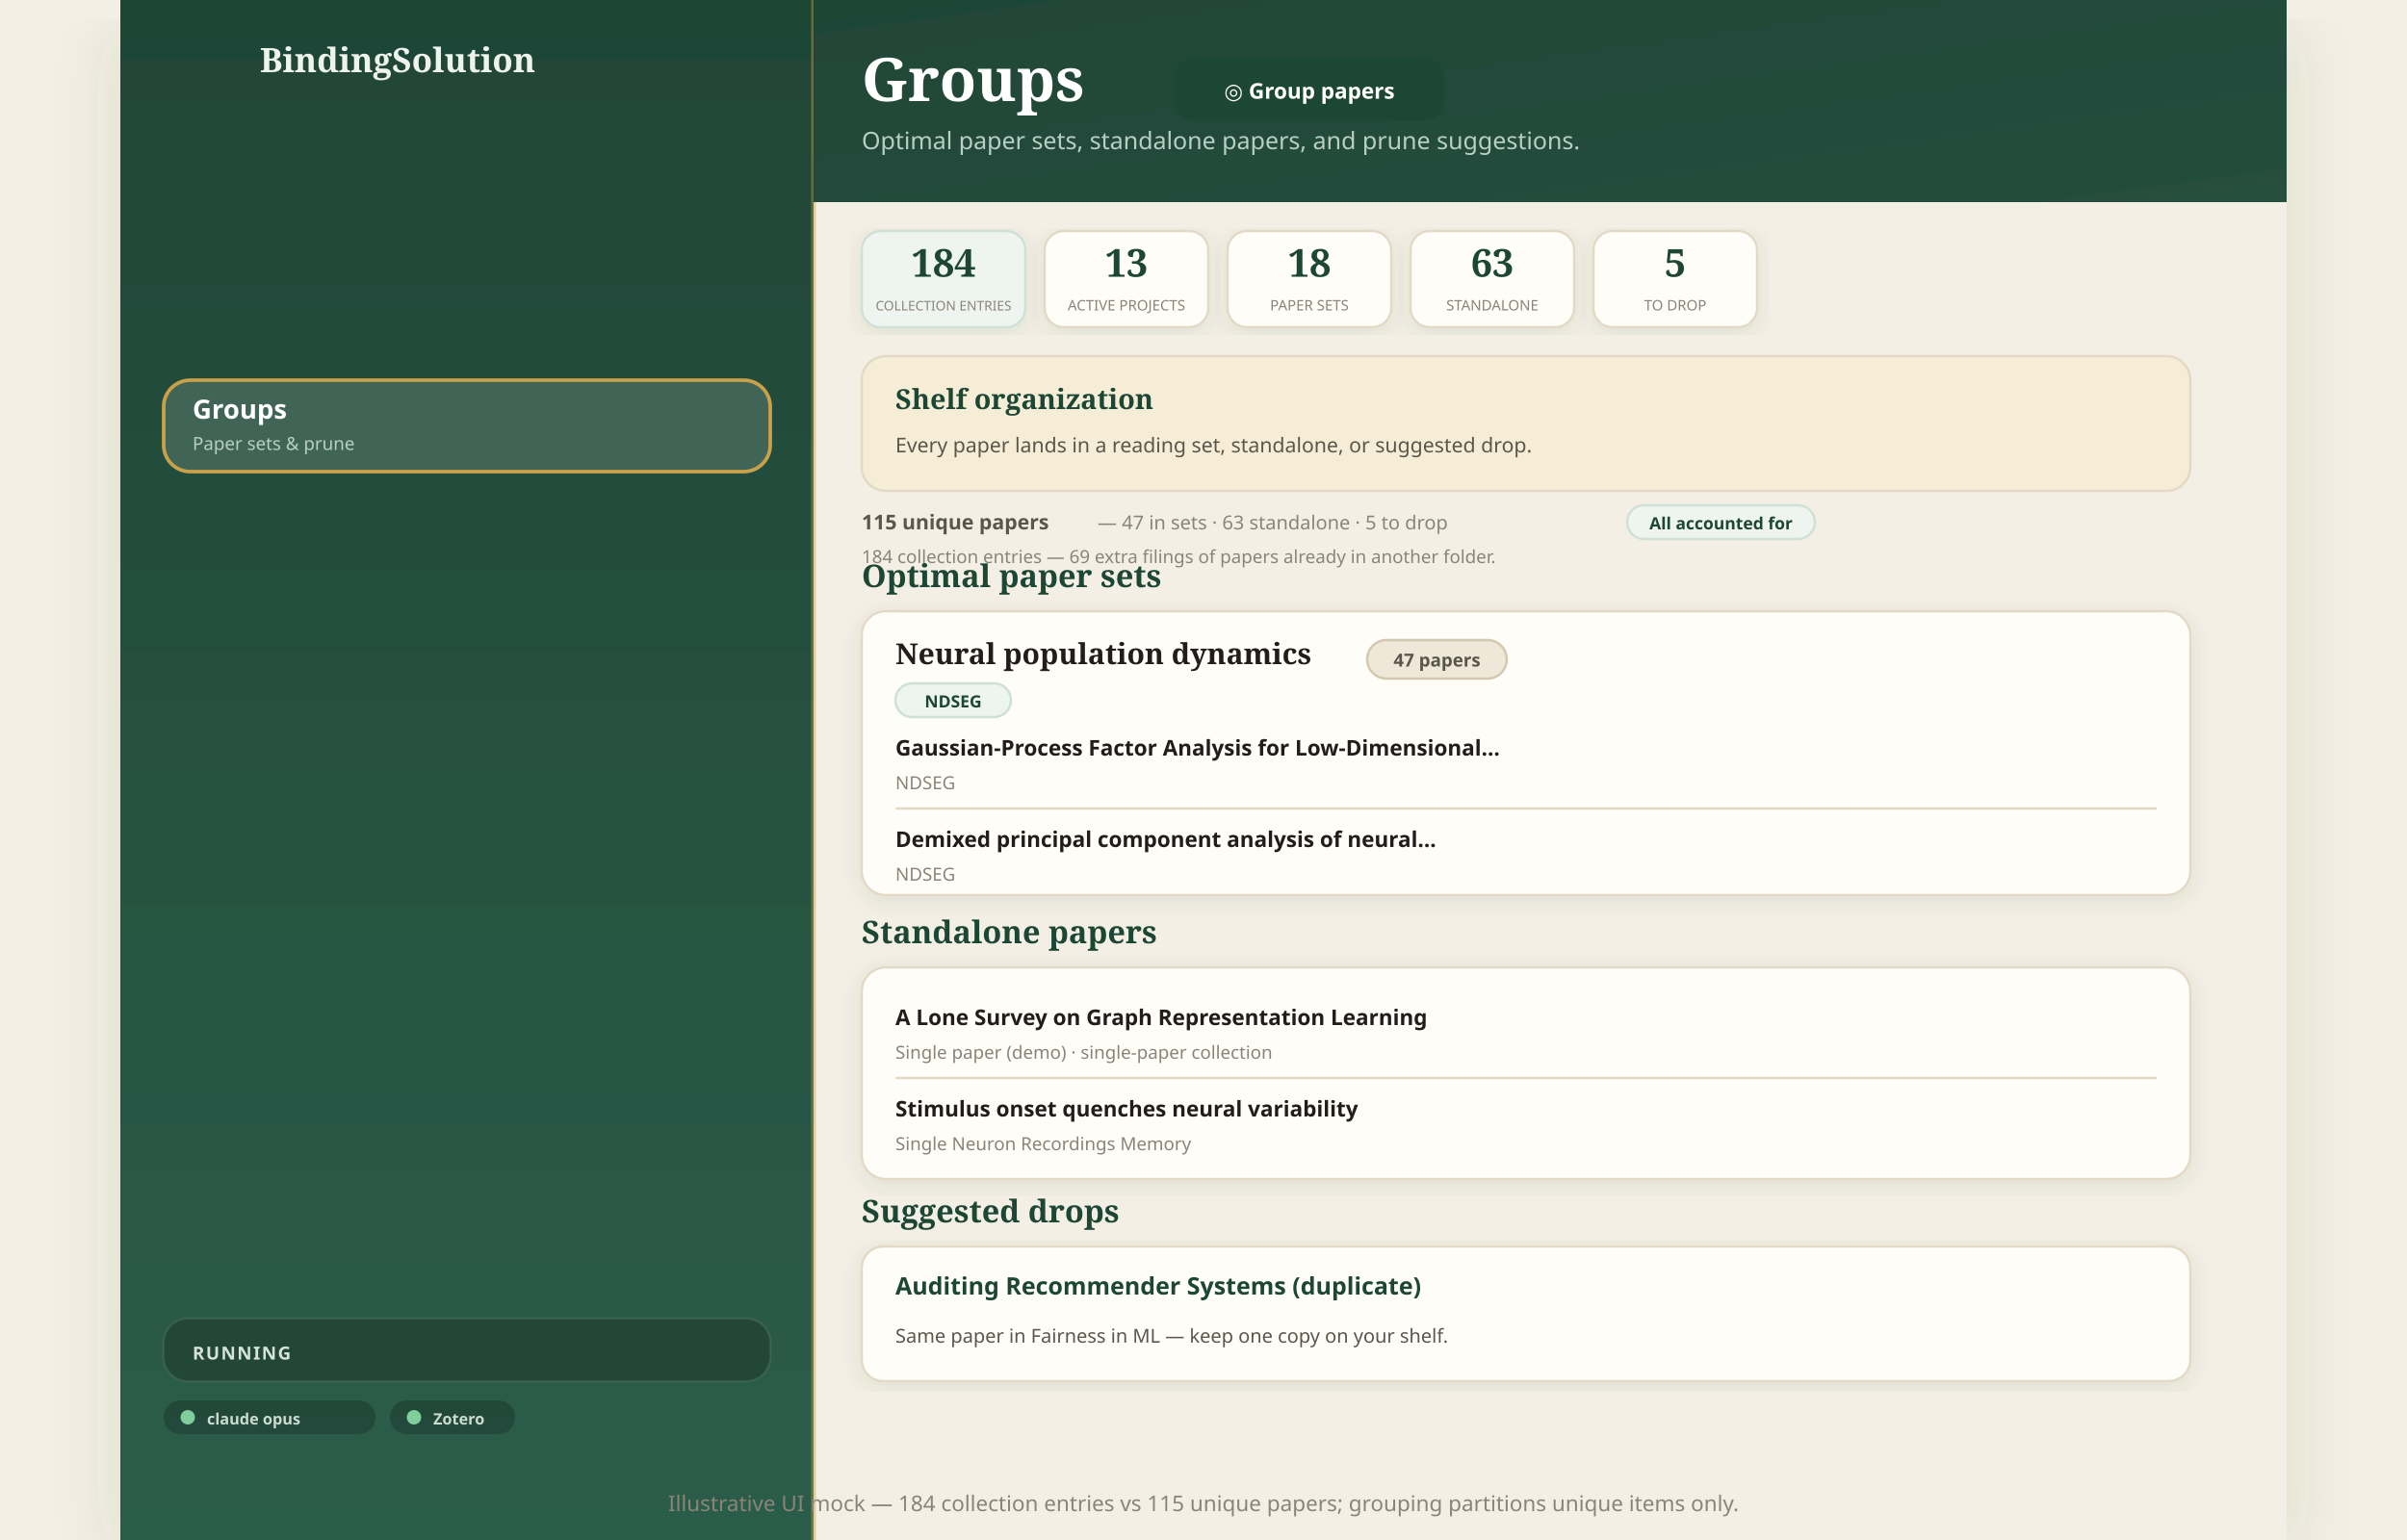
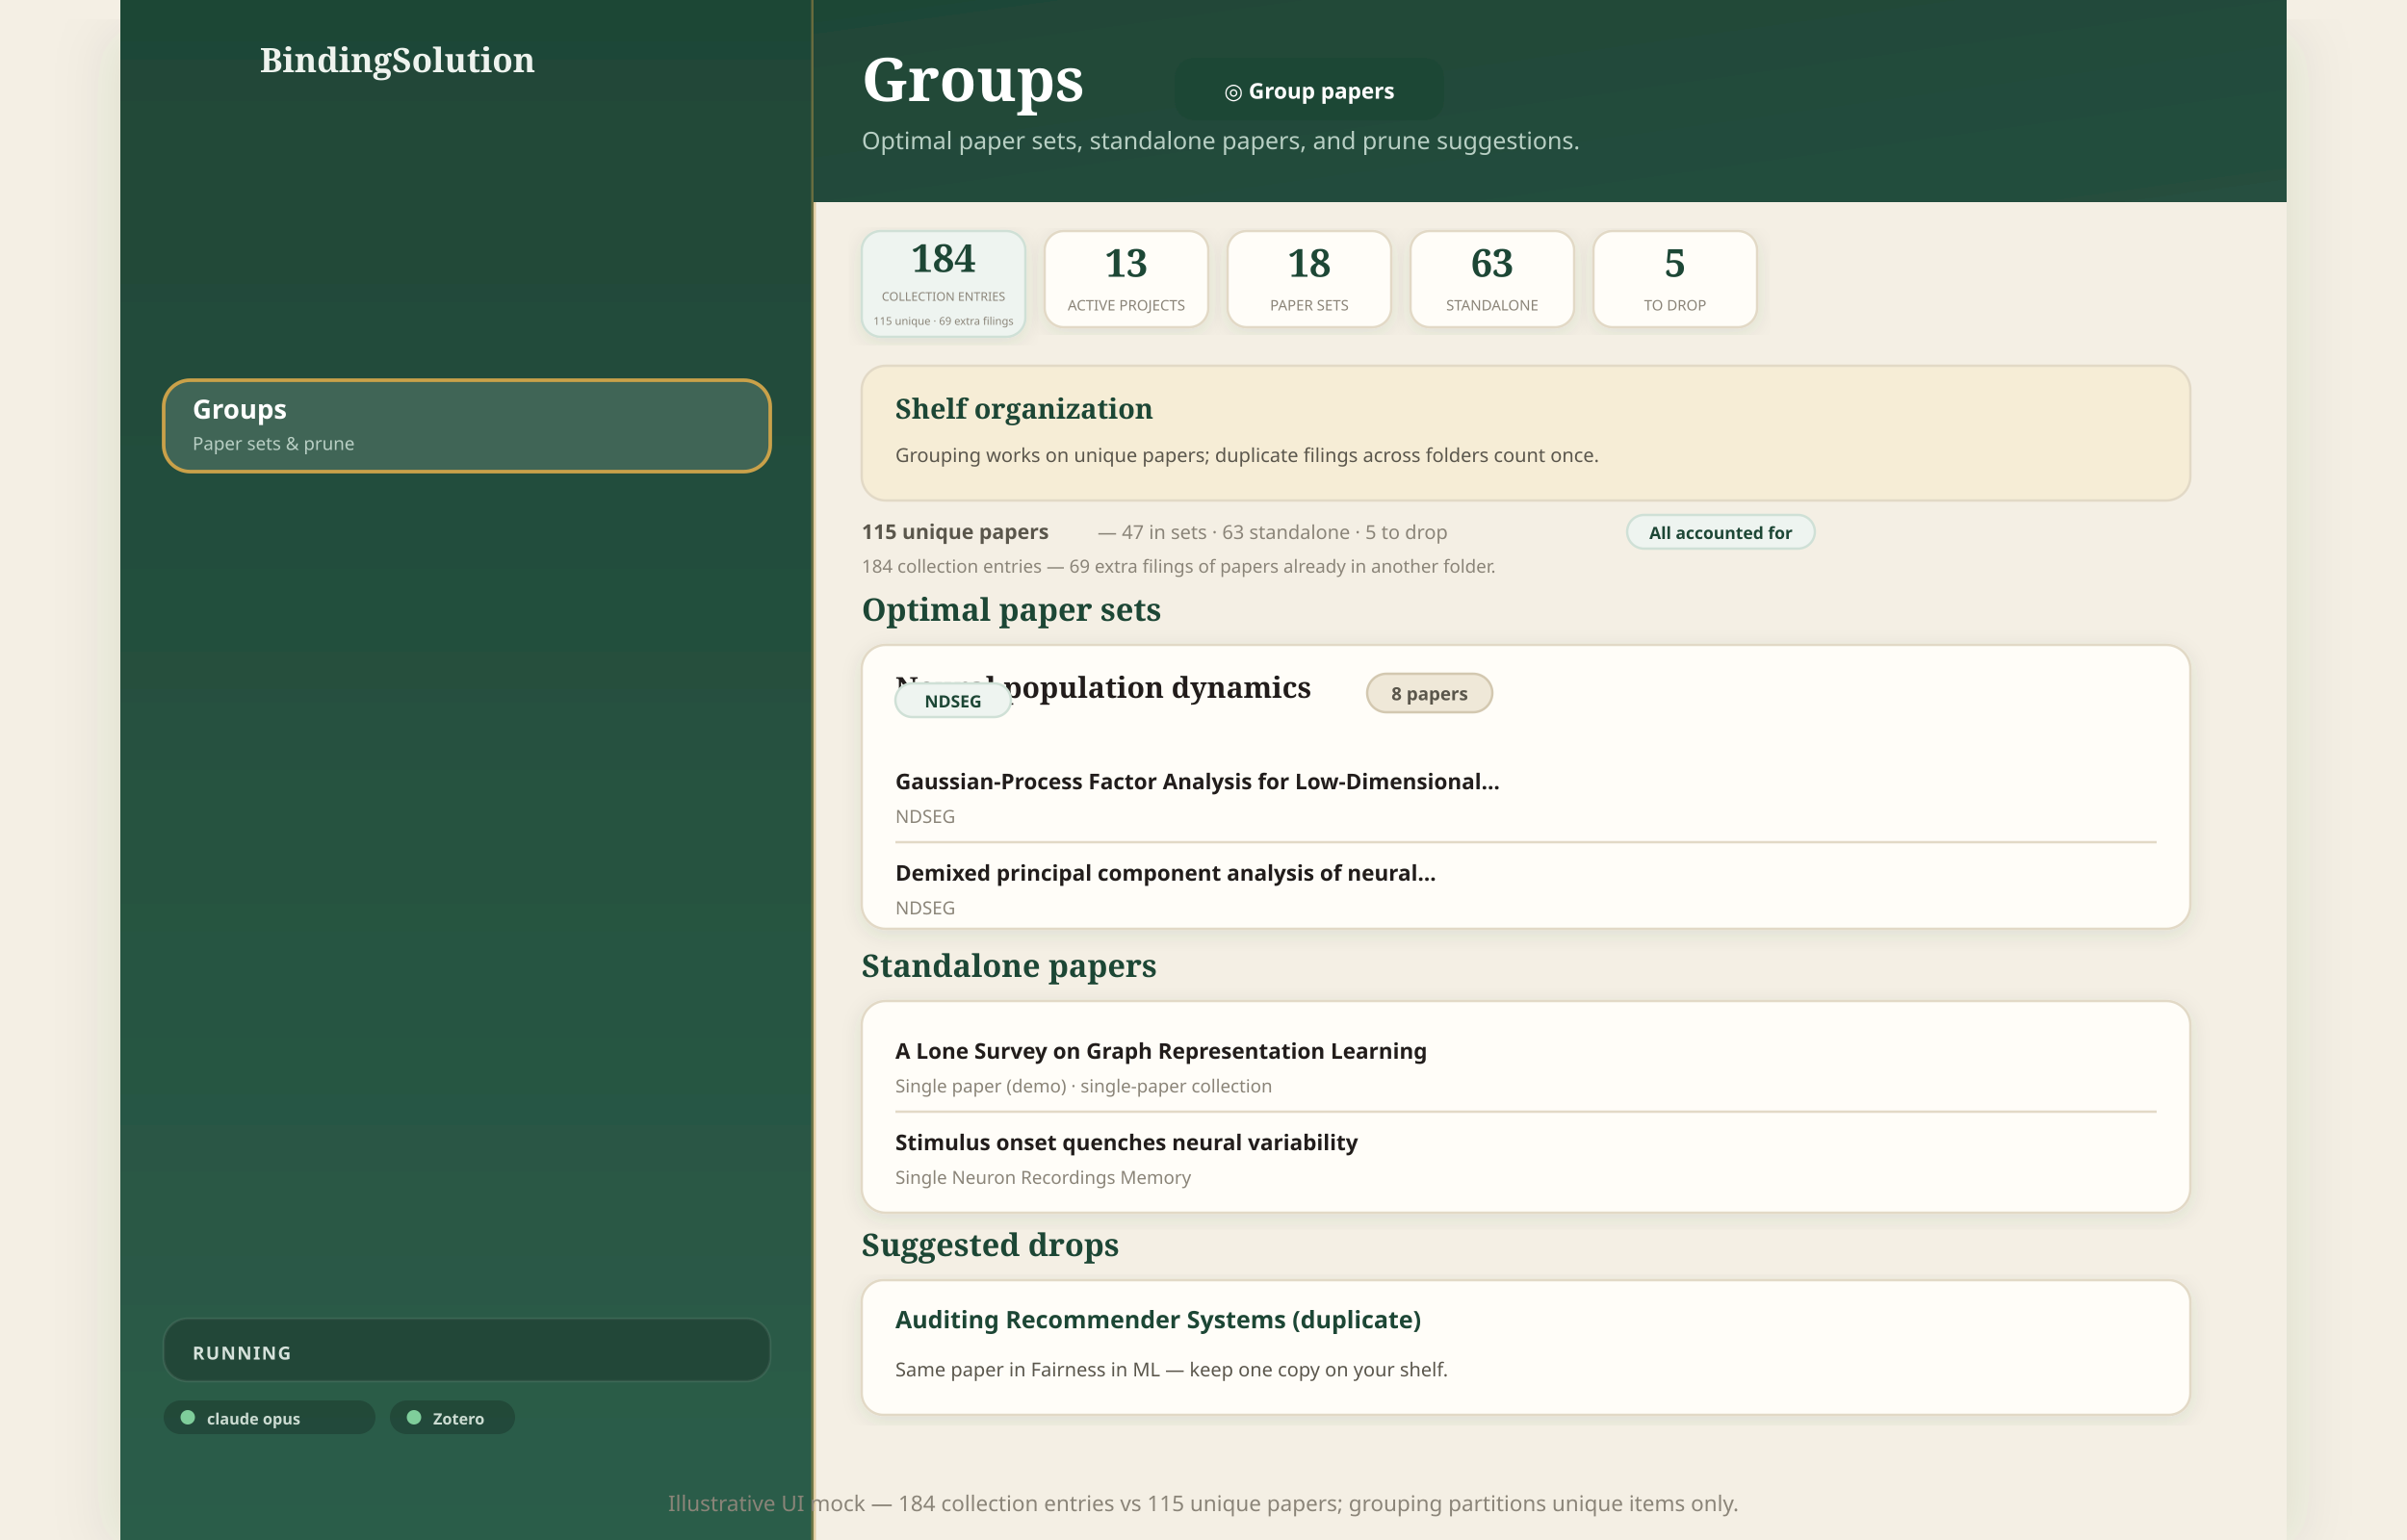
<svg xmlns="http://www.w3.org/2000/svg" viewBox="0 0 1000 640" width="1000" height="640" role="img" aria-label="Groups view with paper sets, standalone papers, and drop suggestions">
  <defs>
    <linearGradient id="green" x1="0" y1="0" x2="0" y2="1">
      <stop offset="0" stop-color="#1f4636" />
      <stop offset="1" stop-color="#2c5d49" />
    </linearGradient>
    <linearGradient id="hero" x1="0" y1="0" x2="1" y2="1">
      <stop offset="0" stop-color="#1f4636" />
      <stop offset="1" stop-color="#254f3f" />
    </linearGradient>
    <filter id="shellShadow" x="-4%" y="-2%" width="108%" height="104%">
      <feDropShadow dx="0" dy="8" stdDeviation="14" flood-color="#1f4636" flood-opacity="0.12" />
    </filter>
    <filter id="shadow" x="-8%" y="-8%" width="116%" height="116%">
      <feDropShadow dx="0" dy="2" stdDeviation="4" flood-color="#1f4636" flood-opacity="0.1" />
    </filter>
  </defs>
  <rect width="1000" height="640" fill="#f4efe4" />
  <g filter="url(#shellShadow)">
    <rect x="50" y="0" width="900" height="640" fill="#f4efe4" />
    <rect x="50" y="0" width="288" height="640" fill="url(#green)" />
    <line x1="338" y1="0" x2="338" y2="640" stroke="#caa14a" stroke-width="2" stroke-opacity="0.42" />
    <g transform="translate(50, 0)">
      <text x="58" y="30" fill="#eef3ee" font-family="Georgia, serif" font-size="14" font-weight="700">BindingSolution</text>
      <rect x="18" y="158" width="252" height="38" rx="11" fill="rgba(255,255,255,0.14)" stroke="#caa14a" stroke-width="1.5" />
      <text x="30" y="174" fill="#fff" font-family="system-ui, sans-serif" font-size="11" font-weight="600">Groups</text>
      <text x="30" y="187" fill="#b8cfc4" font-family="system-ui, sans-serif" font-size="7.5">Paper sets &amp; prune</text>
      <rect x="18" y="548" width="252" height="26" rx="10" fill="rgba(0,0,0,0.22)" stroke="rgba(255,255,255,0.08)" />
      <text x="30" y="565" fill="#d6e2db" font-family="system-ui, sans-serif" font-size="7.5" font-weight="600" letter-spacing="0.6">RUNNING</text>
      <rect x="18" y="582" width="88" height="14" rx="7" fill="rgba(0,0,0,0.2)" />
      <circle cx="28" cy="589" r="3" fill="#7fce9b" />
      <text x="36" y="592" fill="#cbdbd1" font-size="6.5" font-family="system-ui, sans-serif" font-weight="600">claude opus</text>
      <rect x="112" y="582" width="52" height="14" rx="7" fill="rgba(0,0,0,0.2)" />
      <circle cx="122" cy="589" r="3" fill="#7fce9b" />
      <text x="130" y="592" fill="#cbdbd1" font-size="6.5" font-family="system-ui, sans-serif" font-weight="600">Zotero</text>
    </g>
    <rect x="338" y="0" width="612" height="84" fill="url(#hero)" />
    <text x="358" y="42" fill="#fff" font-family="Georgia, serif" font-size="25" font-weight="600">Groups</text>
    <text x="358" y="62" fill="#b8cfc4" font-family="system-ui, sans-serif" font-size="10">Optimal paper sets, standalone papers, and prune suggestions.</text>
    <rect x="488" y="24" width="112" height="26" rx="8" fill="#1f4636" />
    <text x="544" y="41" fill="#fff" font-family="system-ui, sans-serif" font-size="9" font-weight="600" text-anchor="middle">◎ Group papers</text>
    <g transform="translate(358, 96)">
-       <rect x="0" y="0" width="68" height="40" rx="8" fill="#eef4f0" stroke="#cfe0d6" filter="url(#shadow)" />
-       <text x="34" y="19" fill="#1f4636" font-size="16" font-weight="700" text-anchor="middle" font-family="Georgia, serif">184</text>
-       <text x="34" y="33" fill="#8a8478" font-size="5.5" text-anchor="middle" font-family="system-ui, sans-serif">COLLECTION ENTRIES</text>
+       <rect x="0" y="0" width="68" height="44" rx="8" fill="#eef4f0" stroke="#cfe0d6" filter="url(#shadow)" />
+       <text x="34" y="17" fill="#1f4636" font-size="16" font-weight="700" text-anchor="middle" font-family="Georgia, serif">184</text>
+       <text x="34" y="29" fill="#8a8478" font-size="5" text-anchor="middle" font-family="system-ui, sans-serif">COLLECTION ENTRIES</text>
+       <text x="34" y="39" fill="#8a8478" font-size="4.5" text-anchor="middle" font-family="system-ui, sans-serif">115 unique · 69 extra filings</text>
      <rect x="76" y="0" width="68" height="40" rx="8" fill="#fffdf8" stroke="#e2d9c6" filter="url(#shadow)" />
      <text x="110" y="19" fill="#1f4636" font-size="16" font-weight="700" text-anchor="middle" font-family="Georgia, serif">13</text>
      <text x="110" y="33" fill="#8a8478" font-size="6" text-anchor="middle" font-family="system-ui, sans-serif">ACTIVE PROJECTS</text>
      <rect x="152" y="0" width="68" height="40" rx="8" fill="#fffdf8" stroke="#e2d9c6" filter="url(#shadow)" />
      <text x="186" y="19" fill="#1f4636" font-size="16" font-weight="700" text-anchor="middle" font-family="Georgia, serif">18</text>
      <text x="186" y="33" fill="#8a8478" font-size="6" text-anchor="middle" font-family="system-ui, sans-serif">PAPER SETS</text>
      <rect x="228" y="0" width="68" height="40" rx="8" fill="#fffdf8" stroke="#e2d9c6" filter="url(#shadow)" />
      <text x="262" y="19" fill="#1f4636" font-size="16" font-weight="700" text-anchor="middle" font-family="Georgia, serif">63</text>
      <text x="262" y="33" fill="#8a8478" font-size="6" text-anchor="middle" font-family="system-ui, sans-serif">STANDALONE</text>
      <rect x="304" y="0" width="68" height="40" rx="8" fill="#fffdf8" stroke="#e2d9c6" filter="url(#shadow)" />
      <text x="338" y="19" fill="#1f4636" font-size="16" font-weight="700" text-anchor="middle" font-family="Georgia, serif">5</text>
      <text x="338" y="33" fill="#8a8478" font-size="6" text-anchor="middle" font-family="system-ui, sans-serif">TO DROP</text>
-       <rect x="0" y="52" width="552" height="56" rx="10" fill="#f6edd6" stroke="#e2d9c6" />
-       <text x="14" y="74" fill="#1f4636" font-family="Georgia, serif" font-size="11.5" font-weight="600">Shelf organization</text>
-       <text x="14" y="92" fill="#5a564c" font-family="system-ui, sans-serif" font-size="8.5">Every paper lands in a reading set, standalone, or suggested drop.</text>
-       <text x="0" y="124" fill="#5a564c" font-family="system-ui, sans-serif" font-size="8.5" font-weight="600">115 unique papers</text>
-       <text x="98" y="124" fill="#8a8478" font-family="system-ui, sans-serif" font-size="8"> — 47 in sets · 63 standalone · 5 to drop</text>
-       <rect x="318" y="114" width="78" height="14" rx="7" fill="#eef4f0" stroke="#cfe0d6" />
-       <text x="357" y="124" fill="#1f4636" font-size="7" text-anchor="middle" font-family="system-ui, sans-serif" font-weight="600">All accounted for</text>
-       <text x="0" y="138" fill="#8a8478" font-family="system-ui, sans-serif" font-size="7.5">184 collection entries — 69 extra filings of papers already in another folder.</text>
-       <text x="0" y="148" fill="#1f4636" font-family="Georgia, serif" font-size="13" font-weight="600">Optimal paper sets</text>
-       <rect x="0" y="158" width="552" height="118" rx="10" fill="#fffdf8" stroke="#e2d9c6" filter="url(#shadow)" />
-       <text x="14" y="180" fill="#211f1a" font-family="Georgia, serif" font-size="12" font-weight="600">Neural population dynamics</text>
-       <rect x="210" y="170" width="58" height="16" rx="8" fill="#efe8d8" stroke="#d3c8b0" />
-       <text x="239" y="181" fill="#5a564c" font-size="7.5" text-anchor="middle" font-family="system-ui, sans-serif" font-weight="600">47 papers</text>
+       <rect x="0" y="56" width="552" height="56" rx="10" fill="#f6edd6" stroke="#e2d9c6" />
+       <text x="14" y="78" fill="#1f4636" font-family="Georgia, serif" font-size="11.5" font-weight="600">Shelf organization</text>
+       <text x="14" y="96" fill="#5a564c" font-family="system-ui, sans-serif" font-size="8">Grouping works on unique papers; duplicate filings across folders count once.</text>
+       <text x="0" y="128" fill="#5a564c" font-family="system-ui, sans-serif" font-size="8.5" font-weight="600">115 unique papers</text>
+       <text x="98" y="128" fill="#8a8478" font-family="system-ui, sans-serif" font-size="8"> — 47 in sets · 63 standalone · 5 to drop</text>
+       <rect x="318" y="118" width="78" height="14" rx="7" fill="#eef4f0" stroke="#cfe0d6" />
+       <text x="357" y="128" fill="#1f4636" font-size="7" text-anchor="middle" font-family="system-ui, sans-serif" font-weight="600">All accounted for</text>
+       <text x="0" y="142" fill="#8a8478" font-family="system-ui, sans-serif" font-size="7.5">184 collection entries — 69 extra filings of papers already in another folder.</text>
+       <text x="0" y="162" fill="#1f4636" font-family="Georgia, serif" font-size="13" font-weight="600">Optimal paper sets</text>
+       <rect x="0" y="172" width="552" height="118" rx="10" fill="#fffdf8" stroke="#e2d9c6" filter="url(#shadow)" />
+       <text x="14" y="194" fill="#211f1a" font-family="Georgia, serif" font-size="12" font-weight="600">Neural population dynamics</text>
+       <rect x="210" y="184" width="52" height="16" rx="8" fill="#efe8d8" stroke="#d3c8b0" />
+       <text x="236" y="195" fill="#5a564c" font-size="7.5" text-anchor="middle" font-family="system-ui, sans-serif" font-weight="600">8 papers</text>
      <rect x="14" y="188" width="48" height="14" rx="7" fill="#eef4f0" stroke="#cfe0d6" />
      <text x="38" y="198" fill="#1f4636" font-size="7" text-anchor="middle" font-family="system-ui, sans-serif" font-weight="600">NDSEG</text>
-       <text x="14" y="218" fill="#211f1a" font-family="system-ui, sans-serif" font-size="9" font-weight="600">Gaussian-Process Factor Analysis for Low-Dimensional…</text>
-       <text x="14" y="232" fill="#8a8478" font-family="system-ui, sans-serif" font-size="7.5">NDSEG</text>
-       <line x1="14" y1="240" x2="538" y2="240" stroke="#e2d9c6" />
-       <text x="14" y="256" fill="#211f1a" font-family="system-ui, sans-serif" font-size="9" font-weight="600">Demixed principal component analysis of neural…</text>
-       <text x="14" y="270" fill="#8a8478" font-family="system-ui, sans-serif" font-size="7.5">NDSEG</text>
-       <text x="0" y="296" fill="#1f4636" font-family="Georgia, serif" font-size="13" font-weight="600">Standalone papers</text>
-       <rect x="0" y="306" width="552" height="88" rx="10" fill="#fffdf8" stroke="#e2d9c6" filter="url(#shadow)" />
-       <text x="14" y="330" fill="#211f1a" font-family="system-ui, sans-serif" font-size="9" font-weight="600">A Lone Survey on Graph Representation Learning</text>
-       <text x="14" y="344" fill="#8a8478" font-family="system-ui, sans-serif" font-size="7.5">Single paper (demo) · single-paper collection</text>
-       <line x1="14" y1="352" x2="538" y2="352" stroke="#e2d9c6" />
-       <text x="14" y="368" fill="#211f1a" font-family="system-ui, sans-serif" font-size="9" font-weight="600">Stimulus onset quenches neural variability</text>
-       <text x="14" y="382" fill="#8a8478" font-family="system-ui, sans-serif" font-size="7.5">Single Neuron Recordings Memory</text>
-       <text x="0" y="412" fill="#1f4636" font-family="Georgia, serif" font-size="13" font-weight="600">Suggested drops</text>
-       <rect x="0" y="422" width="552" height="56" rx="9" fill="#fffdf8" stroke="#e2d9c6" filter="url(#shadow)" />
-       <text x="14" y="442" fill="#1f4636" font-family="system-ui, sans-serif" font-size="10" font-weight="600">Auditing Recommender Systems (duplicate)</text>
-       <text x="14" y="462" fill="#5a564c" font-family="system-ui, sans-serif" font-size="8">Same paper in Fairness in ML — keep one copy on your shelf.</text>
+       <text x="14" y="232" fill="#211f1a" font-family="system-ui, sans-serif" font-size="9" font-weight="600">Gaussian-Process Factor Analysis for Low-Dimensional…</text>
+       <text x="14" y="246" fill="#8a8478" font-family="system-ui, sans-serif" font-size="7.5">NDSEG</text>
+       <line x1="14" y1="254" x2="538" y2="254" stroke="#e2d9c6" />
+       <text x="14" y="270" fill="#211f1a" font-family="system-ui, sans-serif" font-size="9" font-weight="600">Demixed principal component analysis of neural…</text>
+       <text x="14" y="284" fill="#8a8478" font-family="system-ui, sans-serif" font-size="7.5">NDSEG</text>
+       <text x="0" y="310" fill="#1f4636" font-family="Georgia, serif" font-size="13" font-weight="600">Standalone papers</text>
+       <rect x="0" y="320" width="552" height="88" rx="10" fill="#fffdf8" stroke="#e2d9c6" filter="url(#shadow)" />
+       <text x="14" y="344" fill="#211f1a" font-family="system-ui, sans-serif" font-size="9" font-weight="600">A Lone Survey on Graph Representation Learning</text>
+       <text x="14" y="358" fill="#8a8478" font-family="system-ui, sans-serif" font-size="7.5">Single paper (demo) · single-paper collection</text>
+       <line x1="14" y1="366" x2="538" y2="366" stroke="#e2d9c6" />
+       <text x="14" y="382" fill="#211f1a" font-family="system-ui, sans-serif" font-size="9" font-weight="600">Stimulus onset quenches neural variability</text>
+       <text x="14" y="396" fill="#8a8478" font-family="system-ui, sans-serif" font-size="7.5">Single Neuron Recordings Memory</text>
+       <text x="0" y="426" fill="#1f4636" font-family="Georgia, serif" font-size="13" font-weight="600">Suggested drops</text>
+       <rect x="0" y="436" width="552" height="56" rx="9" fill="#fffdf8" stroke="#e2d9c6" filter="url(#shadow)" />
+       <text x="14" y="456" fill="#1f4636" font-family="system-ui, sans-serif" font-size="10" font-weight="600">Auditing Recommender Systems (duplicate)</text>
+       <text x="14" y="476" fill="#5a564c" font-family="system-ui, sans-serif" font-size="8">Same paper in Fairness in ML — keep one copy on your shelf.</text>
    </g>
  </g>
  <text x="500" y="628" fill="#8a8478" font-family="system-ui, sans-serif" font-size="9" text-anchor="middle">Illustrative UI mock — 184 collection entries vs 115 unique papers; grouping partitions unique items only.</text>
</svg>
